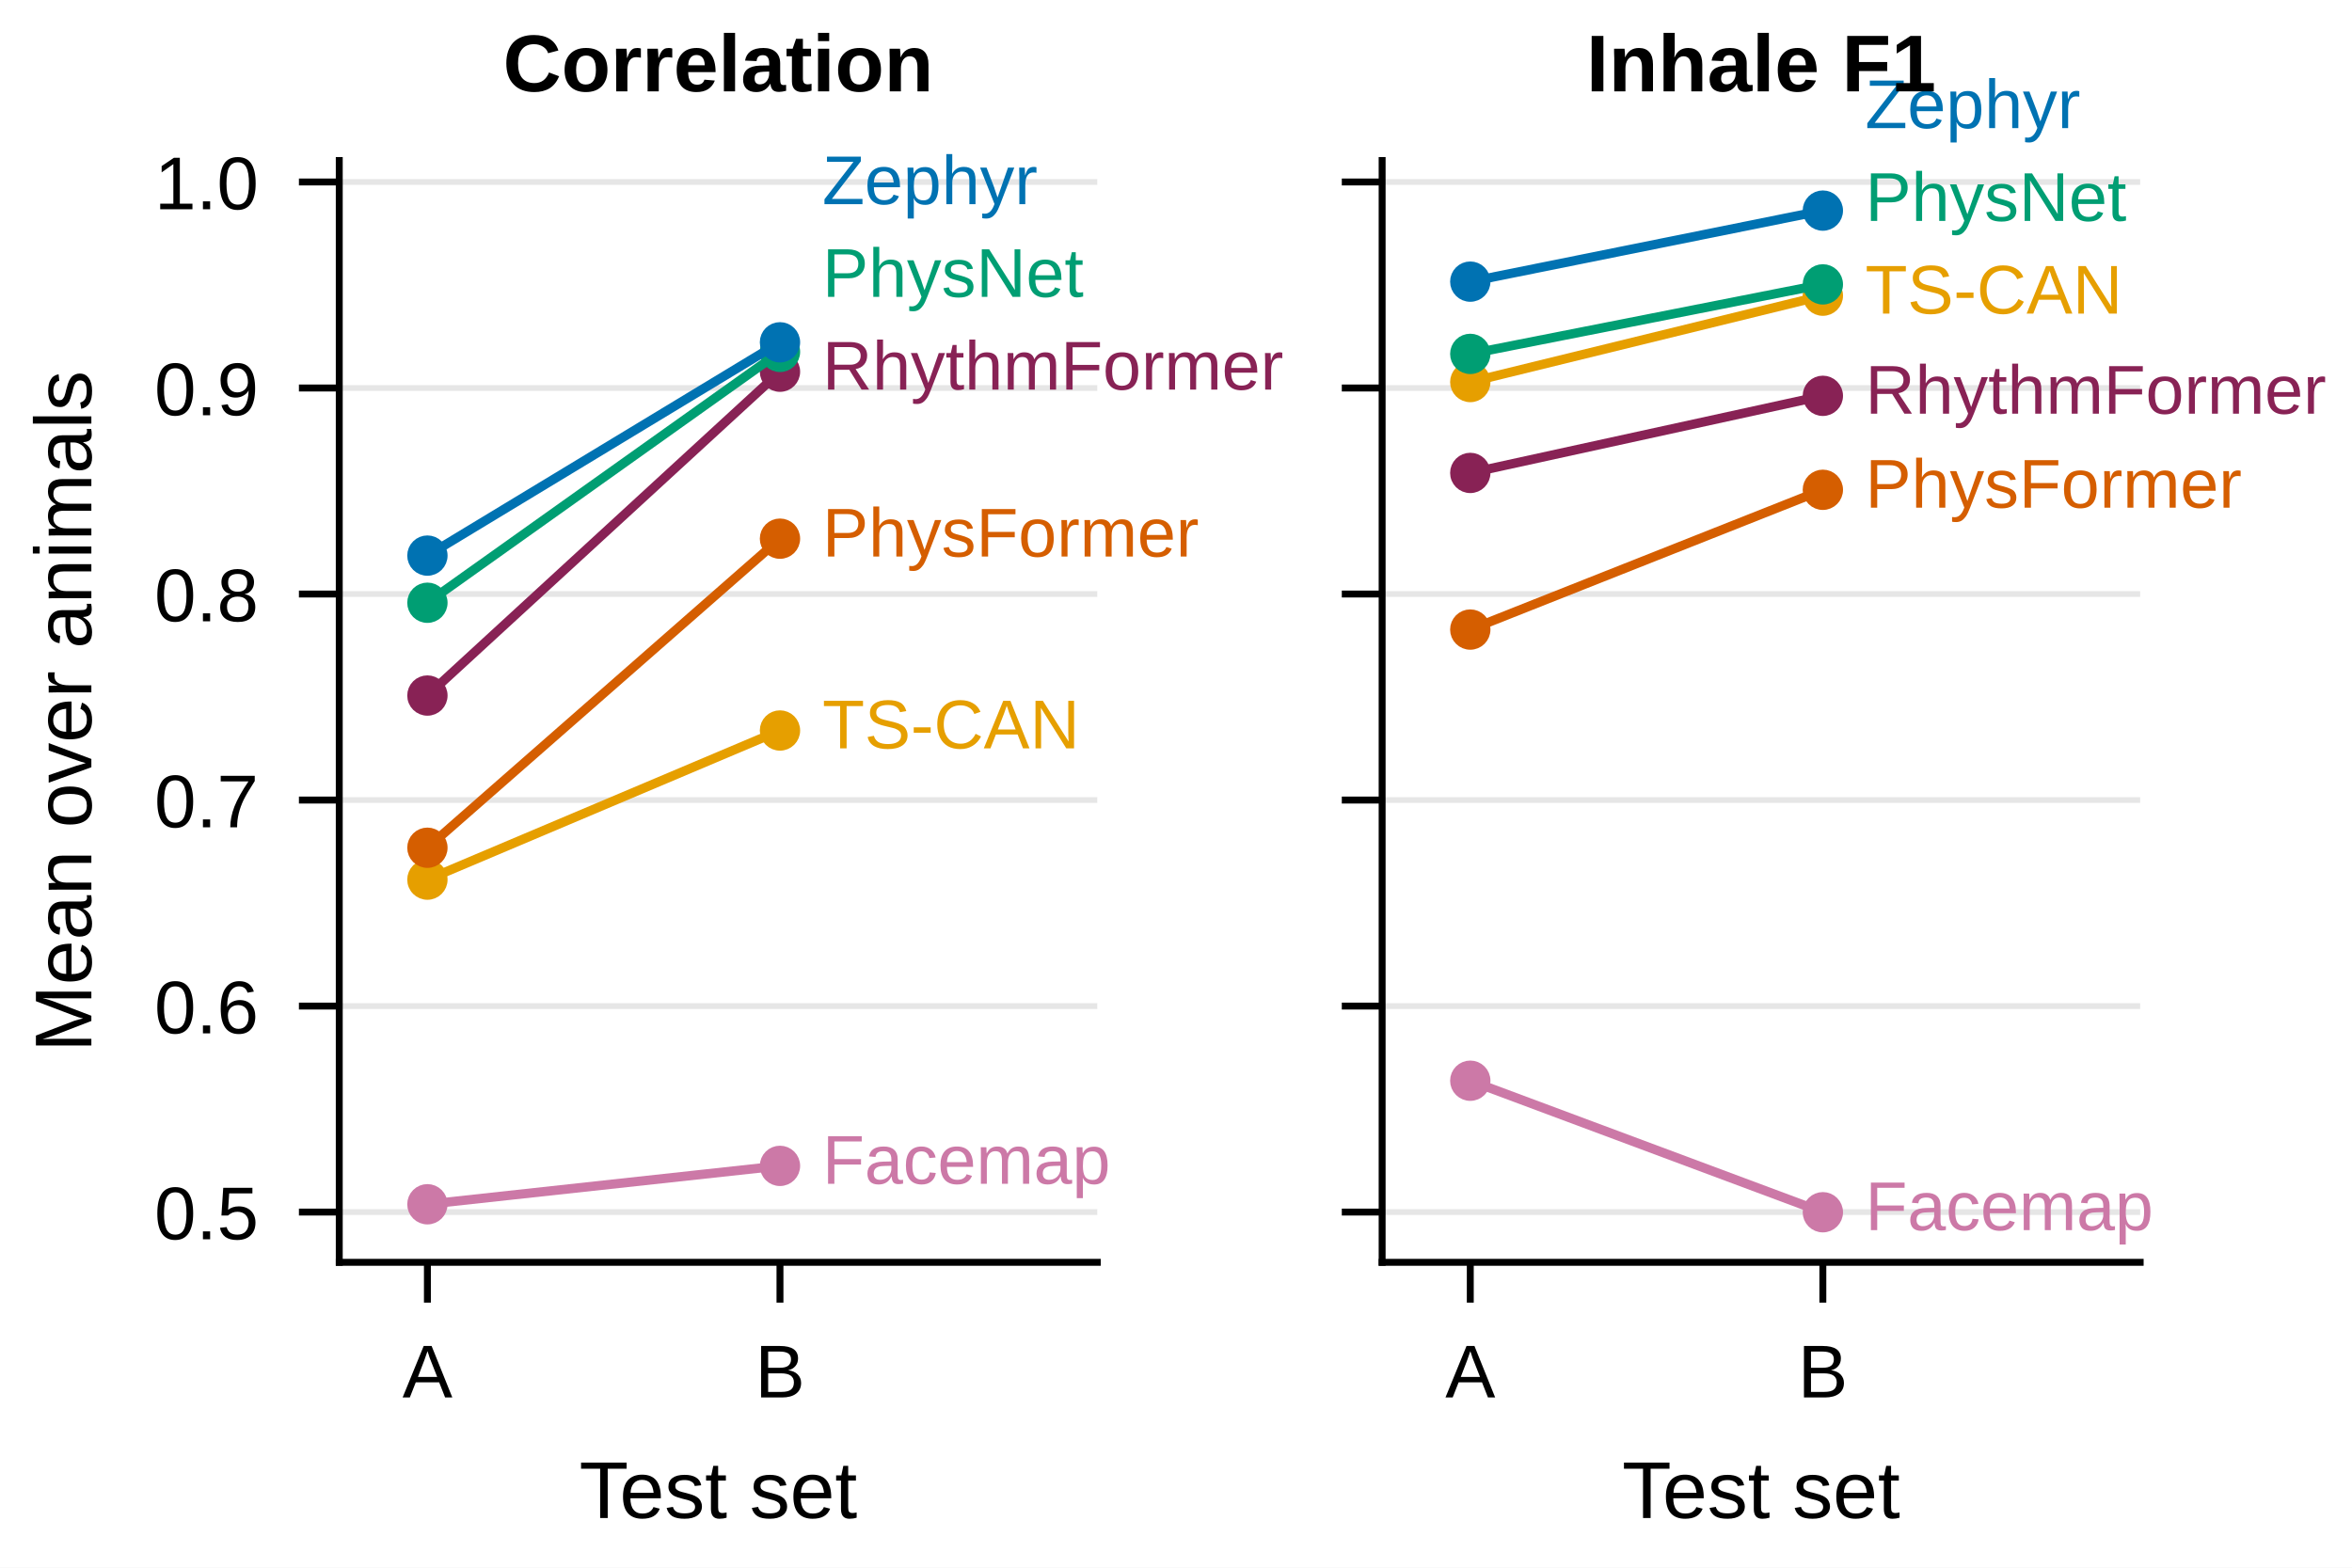
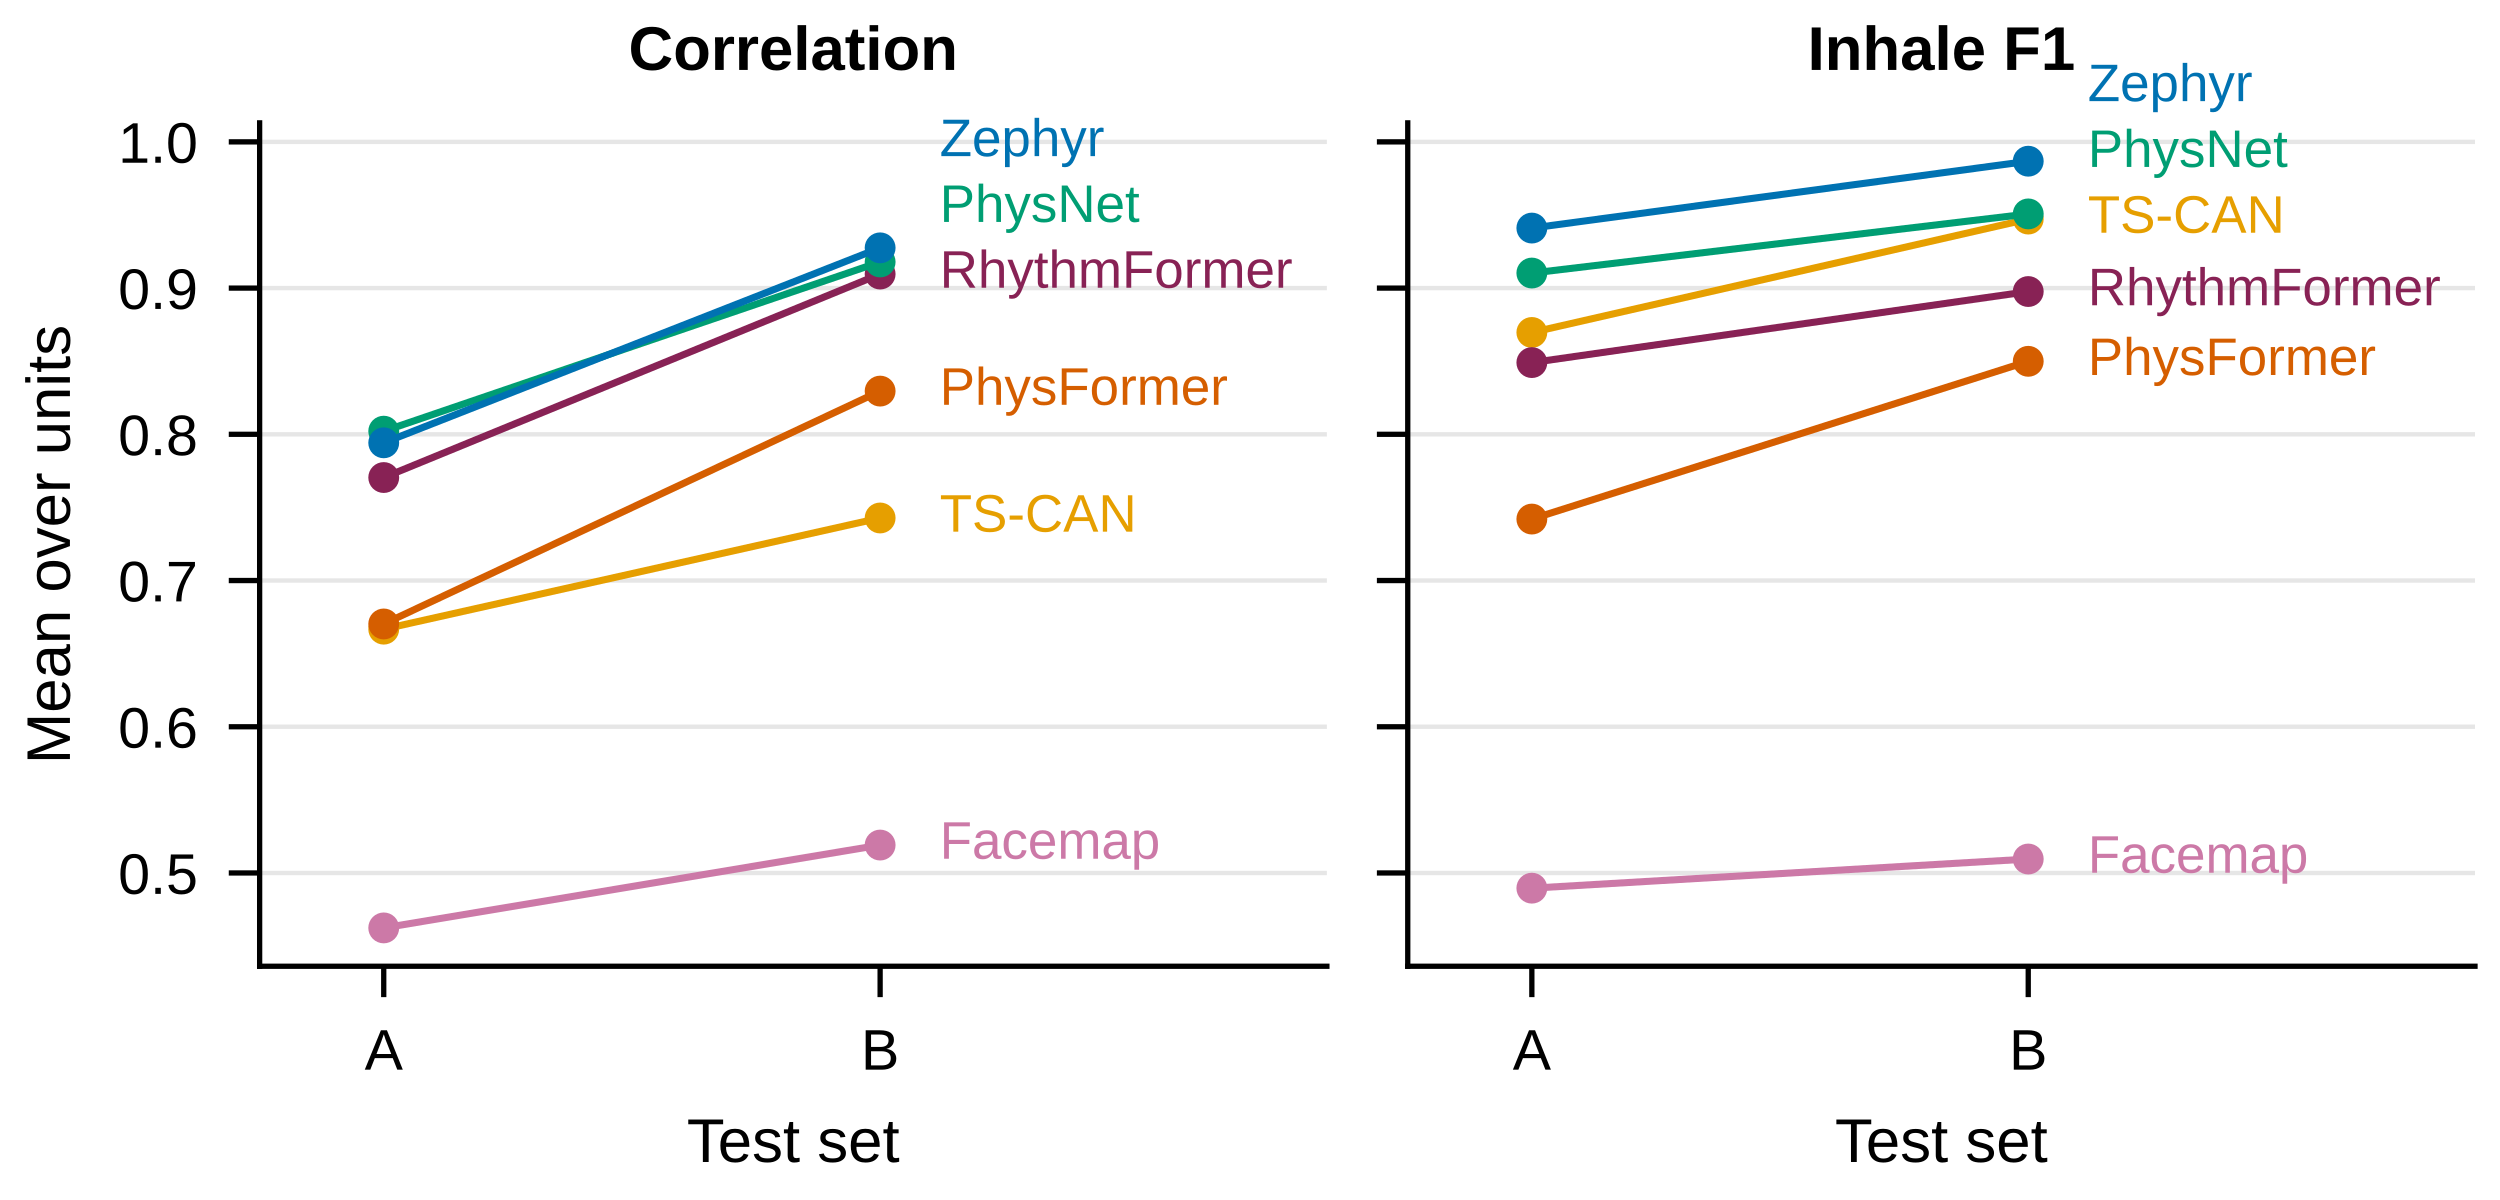
- <svg xmlns="http://www.w3.org/2000/svg" xmlns:xlink="http://www.w3.org/1999/xlink" width="204.094pt" height="136.063pt" viewBox="0 0 204.094 136.063" version="1.1">
+ <svg xmlns="http://www.w3.org/2000/svg" xmlns:xlink="http://www.w3.org/1999/xlink" width="283.465pt" height="136.063pt" viewBox="0 0 283.465 136.063" version="1.1">
  <defs>
    <style type="text/css">*{stroke-linejoin: round; stroke-linecap: butt}</style>
  </defs>
  <g id="figure_1">
    <g id="patch_1">
-       <path d="M 0 136.063  L 204.094 136.063  L 204.094 0  L 0 0  z " style="fill: #ffffff" />
+       <path d="M 0 136.063  L 283.465 136.063  L 283.465 0  L 0 0  z " style="fill: #ffffff" />
    </g>
    <g id="axes_1">
      <g id="patch_2">
-         <path d="M 29.439 109.559  L 95.217 109.559  L 95.217 13.931  L 29.439 13.931  z " style="fill: #ffffff" />
+         <path d="M 29.439 109.559  L 150.45 109.559  L 150.45 13.931  L 29.439 13.931  z " style="fill: #ffffff" />
      </g>
      <g id="matplotlib.axis_1">
        <g id="xtick_1">
          <g id="line2d_1">
            <defs>
-               <path id="mfde622e0fb" d="M 0 0  L 0 3.5  " style="stroke: #000000; stroke-width: 0.6" />
+               <path id="m7756d9b115" d="M 0 0  L 0 3.5  " style="stroke: #000000; stroke-width: 0.6" />
            </defs>
            <g>
-               <use xlink:href="#mfde622e0fb" x="37.088" y="109.559" style="stroke: #000000; stroke-width: 0.6" />
+               <use xlink:href="#m7756d9b115" x="43.51" y="109.559" style="stroke: #000000; stroke-width: 0.6" />
            </g>
          </g>
          <g id="text_1">
-             <text style="font-size: 6.5px; font-family: 'Arial', 'Helvetica', 'DejaVu Sans', sans-serif; text-anchor: middle" x="37.088" y="121.291" transform="rotate(-0 37.08762 121.2911)">A</text>
+             <text style="font-size: 6.5px; font-family: 'Arial', 'Helvetica', 'DejaVu Sans', sans-serif; text-anchor: middle" x="43.51" y="121.291" transform="rotate(-0 43.51001 121.2911)">A</text>
          </g>
        </g>
        <g id="xtick_2">
          <g id="line2d_2">
            <g>
-               <use xlink:href="#mfde622e0fb" x="67.682" y="109.559" style="stroke: #000000; stroke-width: 0.6" />
+               <use xlink:href="#m7756d9b115" x="99.794" y="109.559" style="stroke: #000000; stroke-width: 0.6" />
            </g>
          </g>
          <g id="text_2">
-             <text style="font-size: 6.5px; font-family: 'Arial', 'Helvetica', 'DejaVu Sans', sans-serif; text-anchor: middle" x="67.682" y="121.291" transform="rotate(-0 67.68217 121.2911)">B</text>
+             <text style="font-size: 6.5px; font-family: 'Arial', 'Helvetica', 'DejaVu Sans', sans-serif; text-anchor: middle" x="99.794" y="121.291" transform="rotate(-0 99.79411 121.2911)">B</text>
          </g>
        </g>
        <g id="text_3">
-           <text style="font-size: 7px; font-family: 'Arial', 'Helvetica', 'DejaVu Sans', sans-serif; text-anchor: middle" x="62.328" y="131.755" transform="rotate(-0 62.32812 131.7552)">Test set</text>
+           <text style="font-size: 7px; font-family: 'Arial', 'Helvetica', 'DejaVu Sans', sans-serif; text-anchor: middle" x="89.944" y="131.755" transform="rotate(-0 89.94439 131.7552)">Test set</text>
        </g>
      </g>
      <g id="matplotlib.axis_2">
        <g id="ytick_1">
          <g id="line2d_3">
-             <path d="M 29.439 105.2  L 95.217 105.2  " clip-path="url(#pd9b91c6647)" style="fill: none; stroke: #e6e6e6; stroke-width: 0.5; stroke-linecap: square" />
+             <path d="M 29.439 98.983  L 150.45 98.983  " clip-path="url(#p67e62e0049)" style="fill: none; stroke: #e6e6e6; stroke-width: 0.5; stroke-linecap: square" />
          </g>
          <g id="line2d_4">
            <defs>
-               <path id="m439d744639" d="M 0 0  L -3.5 0  " style="stroke: #000000; stroke-width: 0.6" />
+               <path id="m439b13a003" d="M 0 0  L -3.5 0  " style="stroke: #000000; stroke-width: 0.6" />
            </defs>
            <g>
-               <use xlink:href="#m439d744639" x="29.439" y="105.2" style="stroke: #000000; stroke-width: 0.6" />
+               <use xlink:href="#m439b13a003" x="29.439" y="98.983" style="stroke: #000000; stroke-width: 0.6" />
            </g>
          </g>
          <g id="text_4">
-             <text style="font-size: 6.5px; font-family: 'Arial', 'Helvetica', 'DejaVu Sans', sans-serif; text-anchor: end" x="22.439" y="107.566" transform="rotate(-0 22.43898 107.5664)">0.5</text>
+             <text style="font-size: 6.5px; font-family: 'Arial', 'Helvetica', 'DejaVu Sans', sans-serif; text-anchor: end" x="22.439" y="101.349" transform="rotate(-0 22.43898 101.3494)">0.5</text>
          </g>
        </g>
        <g id="ytick_2">
          <g id="line2d_5">
-             <path d="M 29.439 87.319  L 95.217 87.319  " clip-path="url(#pd9b91c6647)" style="fill: none; stroke: #e6e6e6; stroke-width: 0.5; stroke-linecap: square" />
+             <path d="M 29.439 82.404  L 150.45 82.404  " clip-path="url(#p67e62e0049)" style="fill: none; stroke: #e6e6e6; stroke-width: 0.5; stroke-linecap: square" />
          </g>
          <g id="line2d_6">
            <g>
-               <use xlink:href="#m439d744639" x="29.439" y="87.319" style="stroke: #000000; stroke-width: 0.6" />
+               <use xlink:href="#m439b13a003" x="29.439" y="82.404" style="stroke: #000000; stroke-width: 0.6" />
            </g>
          </g>
          <g id="text_5">
-             <text style="font-size: 6.5px; font-family: 'Arial', 'Helvetica', 'DejaVu Sans', sans-serif; text-anchor: end" x="22.439" y="89.685" transform="rotate(-0 22.43898 89.68523)">0.6</text>
+             <text style="font-size: 6.5px; font-family: 'Arial', 'Helvetica', 'DejaVu Sans', sans-serif; text-anchor: end" x="22.439" y="84.77" transform="rotate(-0 22.43898 84.77005)">0.6</text>
          </g>
        </g>
        <g id="ytick_3">
          <g id="line2d_7">
-             <path d="M 29.439 69.438  L 95.217 69.438  " clip-path="url(#pd9b91c6647)" style="fill: none; stroke: #e6e6e6; stroke-width: 0.5; stroke-linecap: square" />
+             <path d="M 29.439 65.825  L 150.45 65.825  " clip-path="url(#p67e62e0049)" style="fill: none; stroke: #e6e6e6; stroke-width: 0.5; stroke-linecap: square" />
          </g>
          <g id="line2d_8">
            <g>
-               <use xlink:href="#m439d744639" x="29.439" y="69.438" style="stroke: #000000; stroke-width: 0.6" />
+               <use xlink:href="#m439b13a003" x="29.439" y="65.825" style="stroke: #000000; stroke-width: 0.6" />
            </g>
          </g>
          <g id="text_6">
-             <text style="font-size: 6.5px; font-family: 'Arial', 'Helvetica', 'DejaVu Sans', sans-serif; text-anchor: end" x="22.439" y="71.804" transform="rotate(-0 22.43898 71.80405)">0.7</text>
+             <text style="font-size: 6.5px; font-family: 'Arial', 'Helvetica', 'DejaVu Sans', sans-serif; text-anchor: end" x="22.439" y="68.191" transform="rotate(-0 22.43898 68.19068)">0.7</text>
          </g>
        </g>
        <g id="ytick_4">
          <g id="line2d_9">
-             <path d="M 29.439 51.557  L 95.217 51.557  " clip-path="url(#pd9b91c6647)" style="fill: none; stroke: #e6e6e6; stroke-width: 0.5; stroke-linecap: square" />
+             <path d="M 29.439 49.245  L 150.45 49.245  " clip-path="url(#p67e62e0049)" style="fill: none; stroke: #e6e6e6; stroke-width: 0.5; stroke-linecap: square" />
          </g>
          <g id="line2d_10">
            <g>
-               <use xlink:href="#m439d744639" x="29.439" y="51.557" style="stroke: #000000; stroke-width: 0.6" />
+               <use xlink:href="#m439b13a003" x="29.439" y="49.245" style="stroke: #000000; stroke-width: 0.6" />
            </g>
          </g>
          <g id="text_7">
-             <text style="font-size: 6.5px; font-family: 'Arial', 'Helvetica', 'DejaVu Sans', sans-serif; text-anchor: end" x="22.439" y="53.923" transform="rotate(-0 22.43898 53.92288)">0.8</text>
+             <text style="font-size: 6.5px; font-family: 'Arial', 'Helvetica', 'DejaVu Sans', sans-serif; text-anchor: end" x="22.439" y="51.611" transform="rotate(-0 22.43898 51.61131)">0.8</text>
          </g>
        </g>
        <g id="ytick_5">
          <g id="line2d_11">
-             <path d="M 29.439 33.676  L 95.217 33.676  " clip-path="url(#pd9b91c6647)" style="fill: none; stroke: #e6e6e6; stroke-width: 0.5; stroke-linecap: square" />
+             <path d="M 29.439 32.666  L 150.45 32.666  " clip-path="url(#p67e62e0049)" style="fill: none; stroke: #e6e6e6; stroke-width: 0.5; stroke-linecap: square" />
          </g>
          <g id="line2d_12">
            <g>
-               <use xlink:href="#m439d744639" x="29.439" y="33.676" style="stroke: #000000; stroke-width: 0.6" />
+               <use xlink:href="#m439b13a003" x="29.439" y="32.666" style="stroke: #000000; stroke-width: 0.6" />
            </g>
          </g>
          <g id="text_8">
-             <text style="font-size: 6.5px; font-family: 'Arial', 'Helvetica', 'DejaVu Sans', sans-serif; text-anchor: end" x="22.439" y="36.042" transform="rotate(-0 22.43898 36.0417)">0.9</text>
+             <text style="font-size: 6.5px; font-family: 'Arial', 'Helvetica', 'DejaVu Sans', sans-serif; text-anchor: end" x="22.439" y="35.032" transform="rotate(-0 22.43898 35.03193)">0.9</text>
          </g>
        </g>
        <g id="ytick_6">
          <g id="line2d_13">
-             <path d="M 29.439 15.794  L 95.217 15.794  " clip-path="url(#pd9b91c6647)" style="fill: none; stroke: #e6e6e6; stroke-width: 0.5; stroke-linecap: square" />
+             <path d="M 29.439 16.086  L 150.45 16.086  " clip-path="url(#p67e62e0049)" style="fill: none; stroke: #e6e6e6; stroke-width: 0.5; stroke-linecap: square" />
          </g>
          <g id="line2d_14">
            <g>
-               <use xlink:href="#m439d744639" x="29.439" y="15.794" style="stroke: #000000; stroke-width: 0.6" />
+               <use xlink:href="#m439b13a003" x="29.439" y="16.086" style="stroke: #000000; stroke-width: 0.6" />
            </g>
          </g>
          <g id="text_9">
-             <text style="font-size: 6.5px; font-family: 'Arial', 'Helvetica', 'DejaVu Sans', sans-serif; text-anchor: end" x="22.439" y="18.161" transform="rotate(-0 22.43898 18.16052)">1.0</text>
+             <text style="font-size: 6.5px; font-family: 'Arial', 'Helvetica', 'DejaVu Sans', sans-serif; text-anchor: end" x="22.439" y="18.453" transform="rotate(-0 22.43898 18.45256)">1.0</text>
          </g>
        </g>
        <g id="text_10">
-           <text style="font-size: 7px; font-family: 'Arial', 'Helvetica', 'DejaVu Sans', sans-serif; text-anchor: middle" x="7.931" y="61.745" transform="rotate(-90 7.930837 61.74488)">Mean over animals</text>
+           <text style="font-size: 7px; font-family: 'Arial', 'Helvetica', 'DejaVu Sans', sans-serif; text-anchor: middle" x="7.931" y="61.745" transform="rotate(-90 7.930837 61.74488)">Mean over units</text>
        </g>
      </g>
      <g id="line2d_15">
-         <path d="M 37.088 104.52  L 67.682 101.188  " clip-path="url(#pd9b91c6647)" style="fill: none; stroke: #cc79a7; stroke-width: 0.8; stroke-linecap: square" />
-         <defs>
-           <path id="m48238484f5" d="M 0 1.25  C 0.332 1.25 0.649 1.118 0.884 0.884  C 1.118 0.649 1.25 0.332 1.25 0  C 1.25 -0.332 1.118 -0.649 0.884 -0.884  C 0.649 -1.118 0.332 -1.25 0 -1.25  C -0.332 -1.25 -0.649 -1.118 -0.884 -0.884  C -1.118 -0.649 -1.25 -0.332 -1.25 0  C -1.25 0.332 -1.118 0.649 -0.884 0.884  C -0.649 1.118 -0.332 1.25 0 1.25  z " style="stroke: #cc79a7" />
-         </defs>
-         <g clip-path="url(#pd9b91c6647)">
-           <use xlink:href="#m48238484f5" x="37.088" y="104.52" style="fill: #cc79a7; stroke: #cc79a7" />
-           <use xlink:href="#m48238484f5" x="67.682" y="101.188" style="fill: #cc79a7; stroke: #cc79a7" />
+         <path d="M 43.51 105.212  L 99.794 95.818  " clip-path="url(#p67e62e0049)" style="fill: none; stroke: #cc79a7; stroke-width: 0.8; stroke-linecap: square" />
+         <defs>
+           <path id="mbb73638d54" d="M 0 1.25  C 0.332 1.25 0.649 1.118 0.884 0.884  C 1.118 0.649 1.25 0.332 1.25 0  C 1.25 -0.332 1.118 -0.649 0.884 -0.884  C 0.649 -1.118 0.332 -1.25 0 -1.25  C -0.332 -1.25 -0.649 -1.118 -0.884 -0.884  C -1.118 -0.649 -1.25 -0.332 -1.25 0  C -1.25 0.332 -1.118 0.649 -0.884 0.884  C -0.649 1.118 -0.332 1.25 0 1.25  z " style="stroke: #cc79a7" />
+         </defs>
+         <g clip-path="url(#p67e62e0049)">
+           <use xlink:href="#mbb73638d54" x="43.51" y="105.212" style="fill: #cc79a7; stroke: #cc79a7" />
+           <use xlink:href="#mbb73638d54" x="99.794" y="95.818" style="fill: #cc79a7; stroke: #cc79a7" />
        </g>
      </g>
      <g id="line2d_16">
-         <path d="M 37.088 76.345  L 67.682 63.401  " clip-path="url(#pd9b91c6647)" style="fill: none; stroke: #e69f00; stroke-width: 0.8; stroke-linecap: square" />
-         <defs>
-           <path id="m1f32f44bbe" d="M 0 1.25  C 0.332 1.25 0.649 1.118 0.884 0.884  C 1.118 0.649 1.25 0.332 1.25 0  C 1.25 -0.332 1.118 -0.649 0.884 -0.884  C 0.649 -1.118 0.332 -1.25 0 -1.25  C -0.332 -1.25 -0.649 -1.118 -0.884 -0.884  C -1.118 -0.649 -1.25 -0.332 -1.25 0  C -1.25 0.332 -1.118 0.649 -0.884 0.884  C -0.649 1.118 -0.332 1.25 0 1.25  z " style="stroke: #e69f00" />
-         </defs>
-         <g clip-path="url(#pd9b91c6647)">
-           <use xlink:href="#m1f32f44bbe" x="37.088" y="76.345" style="fill: #e69f00; stroke: #e69f00" />
-           <use xlink:href="#m1f32f44bbe" x="67.682" y="63.401" style="fill: #e69f00; stroke: #e69f00" />
+         <path d="M 43.51 71.338  L 99.794 58.732  " clip-path="url(#p67e62e0049)" style="fill: none; stroke: #e69f00; stroke-width: 0.8; stroke-linecap: square" />
+         <defs>
+           <path id="m28e67f4b08" d="M 0 1.25  C 0.332 1.25 0.649 1.118 0.884 0.884  C 1.118 0.649 1.25 0.332 1.25 0  C 1.25 -0.332 1.118 -0.649 0.884 -0.884  C 0.649 -1.118 0.332 -1.25 0 -1.25  C -0.332 -1.25 -0.649 -1.118 -0.884 -0.884  C -1.118 -0.649 -1.25 -0.332 -1.25 0  C -1.25 0.332 -1.118 0.649 -0.884 0.884  C -0.649 1.118 -0.332 1.25 0 1.25  z " style="stroke: #e69f00" />
+         </defs>
+         <g clip-path="url(#p67e62e0049)">
+           <use xlink:href="#m28e67f4b08" x="43.51" y="71.338" style="fill: #e69f00; stroke: #e69f00" />
+           <use xlink:href="#m28e67f4b08" x="99.794" y="58.732" style="fill: #e69f00; stroke: #e69f00" />
        </g>
      </g>
      <g id="line2d_17">
-         <path d="M 37.088 60.367  L 67.682 32.26  " clip-path="url(#pd9b91c6647)" style="fill: none; stroke: #882255; stroke-width: 0.8; stroke-linecap: square" />
-         <defs>
-           <path id="md8ddf52d67" d="M 0 1.25  C 0.332 1.25 0.649 1.118 0.884 0.884  C 1.118 0.649 1.25 0.332 1.25 0  C 1.25 -0.332 1.118 -0.649 0.884 -0.884  C 0.649 -1.118 0.332 -1.25 0 -1.25  C -0.332 -1.25 -0.649 -1.118 -0.884 -0.884  C -1.118 -0.649 -1.25 -0.332 -1.25 0  C -1.25 0.332 -1.118 0.649 -0.884 0.884  C -0.649 1.118 -0.332 1.25 0 1.25  z " style="stroke: #882255" />
-         </defs>
-         <g clip-path="url(#pd9b91c6647)">
-           <use xlink:href="#md8ddf52d67" x="37.088" y="60.367" style="fill: #882255; stroke: #882255" />
-           <use xlink:href="#md8ddf52d67" x="67.682" y="32.26" style="fill: #882255; stroke: #882255" />
+         <path d="M 43.51 54.146  L 99.794 31.074  " clip-path="url(#p67e62e0049)" style="fill: none; stroke: #882255; stroke-width: 0.8; stroke-linecap: square" />
+         <defs>
+           <path id="m8afc97182e" d="M 0 1.25  C 0.332 1.25 0.649 1.118 0.884 0.884  C 1.118 0.649 1.25 0.332 1.25 0  C 1.25 -0.332 1.118 -0.649 0.884 -0.884  C 0.649 -1.118 0.332 -1.25 0 -1.25  C -0.332 -1.25 -0.649 -1.118 -0.884 -0.884  C -1.118 -0.649 -1.25 -0.332 -1.25 0  C -1.25 0.332 -1.118 0.649 -0.884 0.884  C -0.649 1.118 -0.332 1.25 0 1.25  z " style="stroke: #882255" />
+         </defs>
+         <g clip-path="url(#p67e62e0049)">
+           <use xlink:href="#m8afc97182e" x="43.51" y="54.146" style="fill: #882255; stroke: #882255" />
+           <use xlink:href="#m8afc97182e" x="99.794" y="31.074" style="fill: #882255; stroke: #882255" />
        </g>
      </g>
      <g id="line2d_18">
-         <path d="M 37.088 73.577  L 67.682 46.752  " clip-path="url(#pd9b91c6647)" style="fill: none; stroke: #d55e00; stroke-width: 0.8; stroke-linecap: square" />
-         <defs>
-           <path id="m906e9a9702" d="M 0 1.25  C 0.332 1.25 0.649 1.118 0.884 0.884  C 1.118 0.649 1.25 0.332 1.25 0  C 1.25 -0.332 1.118 -0.649 0.884 -0.884  C 0.649 -1.118 0.332 -1.25 0 -1.25  C -0.332 -1.25 -0.649 -1.118 -0.884 -0.884  C -1.118 -0.649 -1.25 -0.332 -1.25 0  C -1.25 0.332 -1.118 0.649 -0.884 0.884  C -0.649 1.118 -0.332 1.25 0 1.25  z " style="stroke: #d55e00" />
-         </defs>
-         <g clip-path="url(#pd9b91c6647)">
-           <use xlink:href="#m906e9a9702" x="37.088" y="73.577" style="fill: #d55e00; stroke: #d55e00" />
-           <use xlink:href="#m906e9a9702" x="67.682" y="46.752" style="fill: #d55e00; stroke: #d55e00" />
+         <path d="M 43.51 70.749  L 99.794 44.346  " clip-path="url(#p67e62e0049)" style="fill: none; stroke: #d55e00; stroke-width: 0.8; stroke-linecap: square" />
+         <defs>
+           <path id="m3ec37ef2a0" d="M 0 1.25  C 0.332 1.25 0.649 1.118 0.884 0.884  C 1.118 0.649 1.25 0.332 1.25 0  C 1.25 -0.332 1.118 -0.649 0.884 -0.884  C 0.649 -1.118 0.332 -1.25 0 -1.25  C -0.332 -1.25 -0.649 -1.118 -0.884 -0.884  C -1.118 -0.649 -1.25 -0.332 -1.25 0  C -1.25 0.332 -1.118 0.649 -0.884 0.884  C -0.649 1.118 -0.332 1.25 0 1.25  z " style="stroke: #d55e00" />
+         </defs>
+         <g clip-path="url(#p67e62e0049)">
+           <use xlink:href="#m3ec37ef2a0" x="43.51" y="70.749" style="fill: #d55e00; stroke: #d55e00" />
+           <use xlink:href="#m3ec37ef2a0" x="99.794" y="44.346" style="fill: #d55e00; stroke: #d55e00" />
        </g>
      </g>
      <g id="line2d_19">
-         <path d="M 37.088 52.313  L 67.682 30.541  " clip-path="url(#pd9b91c6647)" style="fill: none; stroke: #009e73; stroke-width: 0.8; stroke-linecap: square" />
-         <defs>
-           <path id="me81b41eccd" d="M 0 1.25  C 0.332 1.25 0.649 1.118 0.884 0.884  C 1.118 0.649 1.25 0.332 1.25 0  C 1.25 -0.332 1.118 -0.649 0.884 -0.884  C 0.649 -1.118 0.332 -1.25 0 -1.25  C -0.332 -1.25 -0.649 -1.118 -0.884 -0.884  C -1.118 -0.649 -1.25 -0.332 -1.25 0  C -1.25 0.332 -1.118 0.649 -0.884 0.884  C -0.649 1.118 -0.332 1.25 0 1.25  z " style="stroke: #009e73" />
-         </defs>
-         <g clip-path="url(#pd9b91c6647)">
-           <use xlink:href="#me81b41eccd" x="37.088" y="52.313" style="fill: #009e73; stroke: #009e73" />
-           <use xlink:href="#me81b41eccd" x="67.682" y="30.541" style="fill: #009e73; stroke: #009e73" />
+         <path d="M 43.51 48.89  L 99.794 29.702  " clip-path="url(#p67e62e0049)" style="fill: none; stroke: #009e73; stroke-width: 0.8; stroke-linecap: square" />
+         <defs>
+           <path id="m98e7a6abdf" d="M 0 1.25  C 0.332 1.25 0.649 1.118 0.884 0.884  C 1.118 0.649 1.25 0.332 1.25 0  C 1.25 -0.332 1.118 -0.649 0.884 -0.884  C 0.649 -1.118 0.332 -1.25 0 -1.25  C -0.332 -1.25 -0.649 -1.118 -0.884 -0.884  C -1.118 -0.649 -1.25 -0.332 -1.25 0  C -1.25 0.332 -1.118 0.649 -0.884 0.884  C -0.649 1.118 -0.332 1.25 0 1.25  z " style="stroke: #009e73" />
+         </defs>
+         <g clip-path="url(#p67e62e0049)">
+           <use xlink:href="#m98e7a6abdf" x="43.51" y="48.89" style="fill: #009e73; stroke: #009e73" />
+           <use xlink:href="#m98e7a6abdf" x="99.794" y="29.702" style="fill: #009e73; stroke: #009e73" />
        </g>
      </g>
      <g id="line2d_20">
-         <path d="M 37.088 48.221  L 67.682 29.709  " clip-path="url(#pd9b91c6647)" style="fill: none; stroke: #0072b2; stroke-width: 0.8; stroke-linecap: square" />
-         <defs>
-           <path id="meae2db7148" d="M 0 1.25  C 0.332 1.25 0.649 1.118 0.884 0.884  C 1.118 0.649 1.25 0.332 1.25 0  C 1.25 -0.332 1.118 -0.649 0.884 -0.884  C 0.649 -1.118 0.332 -1.25 0 -1.25  C -0.332 -1.25 -0.649 -1.118 -0.884 -0.884  C -1.118 -0.649 -1.25 -0.332 -1.25 0  C -1.25 0.332 -1.118 0.649 -0.884 0.884  C -0.649 1.118 -0.332 1.25 0 1.25  z " style="stroke: #0072b2" />
-         </defs>
-         <g clip-path="url(#pd9b91c6647)">
-           <use xlink:href="#meae2db7148" x="37.088" y="48.221" style="fill: #0072b2; stroke: #0072b2" />
-           <use xlink:href="#meae2db7148" x="67.682" y="29.709" style="fill: #0072b2; stroke: #0072b2" />
+         <path d="M 43.51 50.208  L 99.794 28.103  " clip-path="url(#p67e62e0049)" style="fill: none; stroke: #0072b2; stroke-width: 0.8; stroke-linecap: square" />
+         <defs>
+           <path id="meed3a96bca" d="M 0 1.25  C 0.332 1.25 0.649 1.118 0.884 0.884  C 1.118 0.649 1.25 0.332 1.25 0  C 1.25 -0.332 1.118 -0.649 0.884 -0.884  C 0.649 -1.118 0.332 -1.25 0 -1.25  C -0.332 -1.25 -0.649 -1.118 -0.884 -0.884  C -1.118 -0.649 -1.25 -0.332 -1.25 0  C -1.25 0.332 -1.118 0.649 -0.884 0.884  C -0.649 1.118 -0.332 1.25 0 1.25  z " style="stroke: #0072b2" />
+         </defs>
+         <g clip-path="url(#p67e62e0049)">
+           <use xlink:href="#meed3a96bca" x="43.51" y="50.208" style="fill: #0072b2; stroke: #0072b2" />
+           <use xlink:href="#meed3a96bca" x="99.794" y="28.103" style="fill: #0072b2; stroke: #0072b2" />
        </g>
      </g>
      <g id="patch_3">
        <path d="M 29.439 109.559  L 29.439 13.931  " style="fill: none; stroke: #000000; stroke-width: 0.6; stroke-linejoin: miter; stroke-linecap: square" />
      </g>
      <g id="patch_4">
-         <path d="M 29.439 109.559  L 95.217 109.559  " style="fill: none; stroke: #000000; stroke-width: 0.6; stroke-linejoin: miter; stroke-linecap: square" />
+         <path d="M 29.439 109.559  L 150.45 109.559  " style="fill: none; stroke: #000000; stroke-width: 0.6; stroke-linejoin: miter; stroke-linecap: square" />
      </g>
      <g id="text_11">
-         <text style="font-size: 6px; font-family: 'Arial', 'Helvetica', 'DejaVu Sans', sans-serif; text-anchor: start; fill: #cc79a7" x="71.354" y="102.741" transform="rotate(-0 71.35351 102.7406)">Facemap</text>
+         <text style="font-size: 6px; font-family: 'Arial', 'Helvetica', 'DejaVu Sans', sans-serif; text-anchor: start; fill: #cc79a7" x="106.548" y="97.371" transform="rotate(-0 106.5482 97.37109)">Facemap</text>
      </g>
      <g id="text_12">
-         <text style="font-size: 6px; font-family: 'Arial', 'Helvetica', 'DejaVu Sans', sans-serif; text-anchor: start; fill: #e69f00" x="71.354" y="64.954" transform="rotate(-0 71.35351 64.95353)">TS-CAN</text>
+         <text style="font-size: 6px; font-family: 'Arial', 'Helvetica', 'DejaVu Sans', sans-serif; text-anchor: start; fill: #e69f00" x="106.548" y="60.285" transform="rotate(-0 106.5482 60.28514)">TS-CAN</text>
      </g>
      <g id="text_13">
-         <text style="font-size: 6px; font-family: 'Arial', 'Helvetica', 'DejaVu Sans', sans-serif; text-anchor: start; fill: #d55e00" x="71.354" y="48.305" transform="rotate(-0 71.35351 48.30506)">PhysFormer</text>
+         <text style="font-size: 6px; font-family: 'Arial', 'Helvetica', 'DejaVu Sans', sans-serif; text-anchor: start; fill: #d55e00" x="106.548" y="45.899" transform="rotate(-0 106.5482 45.89913)">PhysFormer</text>
      </g>
      <g id="text_14">
-         <text style="font-size: 6px; font-family: 'Arial', 'Helvetica', 'DejaVu Sans', sans-serif; text-anchor: start; fill: #882255" x="71.354" y="33.812" transform="rotate(-0 71.35351 33.81246)">RhythmFormer</text>
+         <text style="font-size: 6px; font-family: 'Arial', 'Helvetica', 'DejaVu Sans', sans-serif; text-anchor: start; fill: #882255" x="106.548" y="32.627" transform="rotate(-0 106.5482 32.62698)">RhythmFormer</text>
      </g>
      <g id="text_15">
-         <text style="font-size: 6px; font-family: 'Arial', 'Helvetica', 'DejaVu Sans', sans-serif; text-anchor: start; fill: #009e73" x="71.354" y="25.766" transform="rotate(-0 71.35351 25.76593)">PhysNet</text>
+         <text style="font-size: 6px; font-family: 'Arial', 'Helvetica', 'DejaVu Sans', sans-serif; text-anchor: start; fill: #009e73" x="106.548" y="25.166" transform="rotate(-0 106.5482 25.16627)">PhysNet</text>
      </g>
      <g id="text_16">
-         <text style="font-size: 6px; font-family: 'Arial', 'Helvetica', 'DejaVu Sans', sans-serif; text-anchor: start; fill: #0072b2" x="71.354" y="17.719" transform="rotate(-0 71.35351 17.7194)">Zephyr</text>
+         <text style="font-size: 6px; font-family: 'Arial', 'Helvetica', 'DejaVu Sans', sans-serif; text-anchor: start; fill: #0072b2" x="106.548" y="17.706" transform="rotate(-0 106.5482 17.70555)">Zephyr</text>
      </g>
      <g id="text_17">
-         <text style="font-weight: 700; font-size: 7px; font-family: 'Arial', 'Helvetica', 'DejaVu Sans', sans-serif; text-anchor: middle" x="62.328" y="7.931" transform="rotate(-0 62.32812 7.930837)">Correlation</text>
+         <text style="font-weight: 700; font-size: 7px; font-family: 'Arial', 'Helvetica', 'DejaVu Sans', sans-serif; text-anchor: middle" x="89.944" y="7.931" transform="rotate(-0 89.94439 7.930837)">Correlation</text>
      </g>
    </g>
    <g id="axes_2">
      <g id="patch_5">
-         <path d="M 119.934 109.559  L 185.712 109.559  L 185.712 13.931  L 119.934 13.931  z " style="fill: #ffffff" />
+         <path d="M 159.619 109.559  L 280.63 109.559  L 280.63 13.931  L 159.619 13.931  z " style="fill: #ffffff" />
      </g>
      <g id="matplotlib.axis_3">
        <g id="xtick_3">
          <g id="line2d_21">
            <g>
-               <use xlink:href="#mfde622e0fb" x="127.583" y="109.559" style="stroke: #000000; stroke-width: 0.6" />
+               <use xlink:href="#m7756d9b115" x="173.69" y="109.559" style="stroke: #000000; stroke-width: 0.6" />
            </g>
          </g>
          <g id="text_18">
-             <text style="font-size: 6.5px; font-family: 'Arial', 'Helvetica', 'DejaVu Sans', sans-serif; text-anchor: middle" x="127.583" y="121.291" transform="rotate(-0 127.5827 121.2911)">A</text>
+             <text style="font-size: 6.5px; font-family: 'Arial', 'Helvetica', 'DejaVu Sans', sans-serif; text-anchor: middle" x="173.69" y="121.291" transform="rotate(-0 173.6901 121.2911)">A</text>
          </g>
        </g>
        <g id="xtick_4">
          <g id="line2d_22">
            <g>
-               <use xlink:href="#mfde622e0fb" x="158.177" y="109.559" style="stroke: #000000; stroke-width: 0.6" />
+               <use xlink:href="#m7756d9b115" x="229.974" y="109.559" style="stroke: #000000; stroke-width: 0.6" />
            </g>
          </g>
          <g id="text_19">
-             <text style="font-size: 6.5px; font-family: 'Arial', 'Helvetica', 'DejaVu Sans', sans-serif; text-anchor: middle" x="158.177" y="121.291" transform="rotate(-0 158.1772 121.2911)">B</text>
+             <text style="font-size: 6.5px; font-family: 'Arial', 'Helvetica', 'DejaVu Sans', sans-serif; text-anchor: middle" x="229.974" y="121.291" transform="rotate(-0 229.9742 121.2911)">B</text>
          </g>
        </g>
        <g id="text_20">
-           <text style="font-size: 7px; font-family: 'Arial', 'Helvetica', 'DejaVu Sans', sans-serif; text-anchor: middle" x="152.823" y="131.755" transform="rotate(-0 152.8232 131.7552)">Test set</text>
+           <text style="font-size: 7px; font-family: 'Arial', 'Helvetica', 'DejaVu Sans', sans-serif; text-anchor: middle" x="220.125" y="131.755" transform="rotate(-0 220.1245 131.7552)">Test set</text>
        </g>
      </g>
      <g id="matplotlib.axis_4">
        <g id="ytick_7">
          <g id="line2d_23">
-             <path d="M 119.934 105.2  L 185.712 105.2  " clip-path="url(#p0e323bb210)" style="fill: none; stroke: #e6e6e6; stroke-width: 0.5; stroke-linecap: square" />
+             <path d="M 159.619 98.983  L 280.63 98.983  " clip-path="url(#p9565c9724f)" style="fill: none; stroke: #e6e6e6; stroke-width: 0.5; stroke-linecap: square" />
          </g>
          <g id="line2d_24">
            <g>
-               <use xlink:href="#m439d744639" x="119.934" y="105.2" style="stroke: #000000; stroke-width: 0.6" />
+               <use xlink:href="#m439b13a003" x="159.619" y="98.983" style="stroke: #000000; stroke-width: 0.6" />
            </g>
          </g>
        </g>
        <g id="ytick_8">
          <g id="line2d_25">
-             <path d="M 119.934 87.319  L 185.712 87.319  " clip-path="url(#p0e323bb210)" style="fill: none; stroke: #e6e6e6; stroke-width: 0.5; stroke-linecap: square" />
+             <path d="M 159.619 82.404  L 280.63 82.404  " clip-path="url(#p9565c9724f)" style="fill: none; stroke: #e6e6e6; stroke-width: 0.5; stroke-linecap: square" />
          </g>
          <g id="line2d_26">
            <g>
-               <use xlink:href="#m439d744639" x="119.934" y="87.319" style="stroke: #000000; stroke-width: 0.6" />
+               <use xlink:href="#m439b13a003" x="159.619" y="82.404" style="stroke: #000000; stroke-width: 0.6" />
            </g>
          </g>
        </g>
        <g id="ytick_9">
          <g id="line2d_27">
-             <path d="M 119.934 69.438  L 185.712 69.438  " clip-path="url(#p0e323bb210)" style="fill: none; stroke: #e6e6e6; stroke-width: 0.5; stroke-linecap: square" />
+             <path d="M 159.619 65.825  L 280.63 65.825  " clip-path="url(#p9565c9724f)" style="fill: none; stroke: #e6e6e6; stroke-width: 0.5; stroke-linecap: square" />
          </g>
          <g id="line2d_28">
            <g>
-               <use xlink:href="#m439d744639" x="119.934" y="69.438" style="stroke: #000000; stroke-width: 0.6" />
+               <use xlink:href="#m439b13a003" x="159.619" y="65.825" style="stroke: #000000; stroke-width: 0.6" />
            </g>
          </g>
        </g>
        <g id="ytick_10">
          <g id="line2d_29">
-             <path d="M 119.934 51.557  L 185.712 51.557  " clip-path="url(#p0e323bb210)" style="fill: none; stroke: #e6e6e6; stroke-width: 0.5; stroke-linecap: square" />
+             <path d="M 159.619 49.245  L 280.63 49.245  " clip-path="url(#p9565c9724f)" style="fill: none; stroke: #e6e6e6; stroke-width: 0.5; stroke-linecap: square" />
          </g>
          <g id="line2d_30">
            <g>
-               <use xlink:href="#m439d744639" x="119.934" y="51.557" style="stroke: #000000; stroke-width: 0.6" />
+               <use xlink:href="#m439b13a003" x="159.619" y="49.245" style="stroke: #000000; stroke-width: 0.6" />
            </g>
          </g>
        </g>
        <g id="ytick_11">
          <g id="line2d_31">
-             <path d="M 119.934 33.676  L 185.712 33.676  " clip-path="url(#p0e323bb210)" style="fill: none; stroke: #e6e6e6; stroke-width: 0.5; stroke-linecap: square" />
+             <path d="M 159.619 32.666  L 280.63 32.666  " clip-path="url(#p9565c9724f)" style="fill: none; stroke: #e6e6e6; stroke-width: 0.5; stroke-linecap: square" />
          </g>
          <g id="line2d_32">
            <g>
-               <use xlink:href="#m439d744639" x="119.934" y="33.676" style="stroke: #000000; stroke-width: 0.6" />
+               <use xlink:href="#m439b13a003" x="159.619" y="32.666" style="stroke: #000000; stroke-width: 0.6" />
            </g>
          </g>
        </g>
        <g id="ytick_12">
          <g id="line2d_33">
-             <path d="M 119.934 15.794  L 185.712 15.794  " clip-path="url(#p0e323bb210)" style="fill: none; stroke: #e6e6e6; stroke-width: 0.5; stroke-linecap: square" />
+             <path d="M 159.619 16.086  L 280.63 16.086  " clip-path="url(#p9565c9724f)" style="fill: none; stroke: #e6e6e6; stroke-width: 0.5; stroke-linecap: square" />
          </g>
          <g id="line2d_34">
            <g>
-               <use xlink:href="#m439d744639" x="119.934" y="15.794" style="stroke: #000000; stroke-width: 0.6" />
+               <use xlink:href="#m439b13a003" x="159.619" y="16.086" style="stroke: #000000; stroke-width: 0.6" />
            </g>
          </g>
        </g>
      </g>
      <g id="line2d_35">
-         <path d="M 127.583 93.797  L 158.177 105.212  " clip-path="url(#p0e323bb210)" style="fill: none; stroke: #cc79a7; stroke-width: 0.8; stroke-linecap: square" />
-         <g clip-path="url(#p0e323bb210)">
-           <use xlink:href="#m48238484f5" x="127.583" y="93.797" style="fill: #cc79a7; stroke: #cc79a7" />
-           <use xlink:href="#m48238484f5" x="158.177" y="105.212" style="fill: #cc79a7; stroke: #cc79a7" />
+         <path d="M 173.69 100.705  L 229.974 97.401  " clip-path="url(#p9565c9724f)" style="fill: none; stroke: #cc79a7; stroke-width: 0.8; stroke-linecap: square" />
+         <g clip-path="url(#p9565c9724f)">
+           <use xlink:href="#mbb73638d54" x="173.69" y="100.705" style="fill: #cc79a7; stroke: #cc79a7" />
+           <use xlink:href="#mbb73638d54" x="229.974" y="97.401" style="fill: #cc79a7; stroke: #cc79a7" />
        </g>
      </g>
      <g id="line2d_36">
-         <path d="M 127.583 33.157  L 158.177 25.662  " clip-path="url(#p0e323bb210)" style="fill: none; stroke: #e69f00; stroke-width: 0.8; stroke-linecap: square" />
-         <g clip-path="url(#p0e323bb210)">
-           <use xlink:href="#m1f32f44bbe" x="127.583" y="33.157" style="fill: #e69f00; stroke: #e69f00" />
-           <use xlink:href="#m1f32f44bbe" x="158.177" y="25.662" style="fill: #e69f00; stroke: #e69f00" />
+         <path d="M 173.69 37.696  L 229.974 24.84  " clip-path="url(#p9565c9724f)" style="fill: none; stroke: #e69f00; stroke-width: 0.8; stroke-linecap: square" />
+         <g clip-path="url(#p9565c9724f)">
+           <use xlink:href="#m28e67f4b08" x="173.69" y="37.696" style="fill: #e69f00; stroke: #e69f00" />
+           <use xlink:href="#m28e67f4b08" x="229.974" y="24.84" style="fill: #e69f00; stroke: #e69f00" />
        </g>
      </g>
      <g id="line2d_37">
-         <path d="M 127.583 41.046  L 158.177 34.354  " clip-path="url(#p0e323bb210)" style="fill: none; stroke: #882255; stroke-width: 0.8; stroke-linecap: square" />
-         <g clip-path="url(#p0e323bb210)">
-           <use xlink:href="#md8ddf52d67" x="127.583" y="41.046" style="fill: #882255; stroke: #882255" />
-           <use xlink:href="#md8ddf52d67" x="158.177" y="34.354" style="fill: #882255; stroke: #882255" />
+         <path d="M 173.69 41.112  L 229.974 33.056  " clip-path="url(#p9565c9724f)" style="fill: none; stroke: #882255; stroke-width: 0.8; stroke-linecap: square" />
+         <g clip-path="url(#p9565c9724f)">
+           <use xlink:href="#m8afc97182e" x="173.69" y="41.112" style="fill: #882255; stroke: #882255" />
+           <use xlink:href="#m8afc97182e" x="229.974" y="33.056" style="fill: #882255; stroke: #882255" />
        </g>
      </g>
      <g id="line2d_38">
-         <path d="M 127.583 54.641  L 158.177 42.51  " clip-path="url(#p0e323bb210)" style="fill: none; stroke: #d55e00; stroke-width: 0.8; stroke-linecap: square" />
-         <g clip-path="url(#p0e323bb210)">
-           <use xlink:href="#m906e9a9702" x="127.583" y="54.641" style="fill: #d55e00; stroke: #d55e00" />
-           <use xlink:href="#m906e9a9702" x="158.177" y="42.51" style="fill: #d55e00; stroke: #d55e00" />
+         <path d="M 173.69 58.855  L 229.974 40.968  " clip-path="url(#p9565c9724f)" style="fill: none; stroke: #d55e00; stroke-width: 0.8; stroke-linecap: square" />
+         <g clip-path="url(#p9565c9724f)">
+           <use xlink:href="#m3ec37ef2a0" x="173.69" y="58.855" style="fill: #d55e00; stroke: #d55e00" />
+           <use xlink:href="#m3ec37ef2a0" x="229.974" y="40.968" style="fill: #d55e00; stroke: #d55e00" />
        </g>
      </g>
      <g id="line2d_39">
-         <path d="M 127.583 30.714  L 158.177 24.681  " clip-path="url(#p0e323bb210)" style="fill: none; stroke: #009e73; stroke-width: 0.8; stroke-linecap: square" />
-         <g clip-path="url(#p0e323bb210)">
-           <use xlink:href="#me81b41eccd" x="127.583" y="30.714" style="fill: #009e73; stroke: #009e73" />
-           <use xlink:href="#me81b41eccd" x="158.177" y="24.681" style="fill: #009e73; stroke: #009e73" />
+         <path d="M 173.69 30.96  L 229.974 24.255  " clip-path="url(#p9565c9724f)" style="fill: none; stroke: #009e73; stroke-width: 0.8; stroke-linecap: square" />
+         <g clip-path="url(#p9565c9724f)">
+           <use xlink:href="#m98e7a6abdf" x="173.69" y="30.96" style="fill: #009e73; stroke: #009e73" />
+           <use xlink:href="#m98e7a6abdf" x="229.974" y="24.255" style="fill: #009e73; stroke: #009e73" />
        </g>
      </g>
      <g id="line2d_40">
-         <path d="M 127.583 24.443  L 158.177 18.278  " clip-path="url(#p0e323bb210)" style="fill: none; stroke: #0072b2; stroke-width: 0.8; stroke-linecap: square" />
-         <g clip-path="url(#p0e323bb210)">
-           <use xlink:href="#meae2db7148" x="127.583" y="24.443" style="fill: #0072b2; stroke: #0072b2" />
-           <use xlink:href="#meae2db7148" x="158.177" y="18.278" style="fill: #0072b2; stroke: #0072b2" />
+         <path d="M 173.69 25.86  L 229.974 18.278  " clip-path="url(#p9565c9724f)" style="fill: none; stroke: #0072b2; stroke-width: 0.8; stroke-linecap: square" />
+         <g clip-path="url(#p9565c9724f)">
+           <use xlink:href="#meed3a96bca" x="173.69" y="25.86" style="fill: #0072b2; stroke: #0072b2" />
+           <use xlink:href="#meed3a96bca" x="229.974" y="18.278" style="fill: #0072b2; stroke: #0072b2" />
        </g>
      </g>
      <g id="patch_6">
-         <path d="M 119.934 109.559  L 119.934 13.931  " style="fill: none; stroke: #000000; stroke-width: 0.6; stroke-linejoin: miter; stroke-linecap: square" />
+         <path d="M 159.619 109.559  L 159.619 13.931  " style="fill: none; stroke: #000000; stroke-width: 0.6; stroke-linejoin: miter; stroke-linecap: square" />
      </g>
      <g id="patch_7">
-         <path d="M 119.934 109.559  L 185.712 109.559  " style="fill: none; stroke: #000000; stroke-width: 0.6; stroke-linejoin: miter; stroke-linecap: square" />
+         <path d="M 159.619 109.559  L 280.63 109.559  " style="fill: none; stroke: #000000; stroke-width: 0.6; stroke-linejoin: miter; stroke-linecap: square" />
      </g>
      <g id="text_21">
-         <text style="font-size: 6px; font-family: 'Arial', 'Helvetica', 'DejaVu Sans', sans-serif; text-anchor: start; fill: #cc79a7" x="161.849" y="106.765" transform="rotate(-0 161.8486 106.7649)">Facemap</text>
+         <text style="font-size: 6px; font-family: 'Arial', 'Helvetica', 'DejaVu Sans', sans-serif; text-anchor: start; fill: #cc79a7" x="236.728" y="98.954" transform="rotate(-0 236.7283 98.9538)">Facemap</text>
      </g>
      <g id="text_22">
-         <text style="font-size: 6px; font-family: 'Arial', 'Helvetica', 'DejaVu Sans', sans-serif; text-anchor: start; fill: #d55e00" x="161.849" y="44.063" transform="rotate(-0 161.8486 44.06273)">PhysFormer</text>
+         <text style="font-size: 6px; font-family: 'Arial', 'Helvetica', 'DejaVu Sans', sans-serif; text-anchor: start; fill: #d55e00" x="236.728" y="42.521" transform="rotate(-0 236.7283 42.52092)">PhysFormer</text>
      </g>
      <g id="text_23">
-         <text style="font-size: 6px; font-family: 'Arial', 'Helvetica', 'DejaVu Sans', sans-serif; text-anchor: start; fill: #882255" x="161.849" y="35.906" transform="rotate(-0 161.8486 35.90635)">RhythmFormer</text>
+         <text style="font-size: 6px; font-family: 'Arial', 'Helvetica', 'DejaVu Sans', sans-serif; text-anchor: start; fill: #882255" x="236.728" y="34.609" transform="rotate(-0 236.7283 34.60895)">RhythmFormer</text>
      </g>
      <g id="text_24">
-         <text style="font-size: 6px; font-family: 'Arial', 'Helvetica', 'DejaVu Sans', sans-serif; text-anchor: start; fill: #e69f00" x="161.849" y="27.215" transform="rotate(-0 161.8486 27.21461)">TS-CAN</text>
+         <text style="font-size: 6px; font-family: 'Arial', 'Helvetica', 'DejaVu Sans', sans-serif; text-anchor: start; fill: #e69f00" x="236.728" y="26.393" transform="rotate(-0 236.7283 26.393)">TS-CAN</text>
      </g>
      <g id="text_25">
-         <text style="font-size: 6px; font-family: 'Arial', 'Helvetica', 'DejaVu Sans', sans-serif; text-anchor: start; fill: #009e73" x="161.849" y="19.168" transform="rotate(-0 161.8486 19.16803)">PhysNet</text>
+         <text style="font-size: 6px; font-family: 'Arial', 'Helvetica', 'DejaVu Sans', sans-serif; text-anchor: start; fill: #009e73" x="236.728" y="18.932" transform="rotate(-0 236.7283 18.93223)">PhysNet</text>
      </g>
      <g id="text_26">
-         <text style="font-size: 6px; font-family: 'Arial', 'Helvetica', 'DejaVu Sans', sans-serif; text-anchor: start; fill: #0072b2" x="161.849" y="11.121" transform="rotate(-0 161.8486 11.1215)">Zephyr</text>
+         <text style="font-size: 6px; font-family: 'Arial', 'Helvetica', 'DejaVu Sans', sans-serif; text-anchor: start; fill: #0072b2" x="236.728" y="11.472" transform="rotate(-0 236.7283 11.47151)">Zephyr</text>
      </g>
      <g id="text_27">
-         <text style="font-weight: 700; font-size: 7px; font-family: 'Arial', 'Helvetica', 'DejaVu Sans', sans-serif; text-anchor: middle" x="152.823" y="7.931" transform="rotate(-0 152.8232 7.930837)">Inhale F1</text>
+         <text style="font-weight: 700; font-size: 7px; font-family: 'Arial', 'Helvetica', 'DejaVu Sans', sans-serif; text-anchor: middle" x="220.125" y="7.931" transform="rotate(-0 220.1245 7.930837)">Inhale F1</text>
      </g>
    </g>
  </g>
  <defs>
-     <clipPath id="pd9b91c6647">
-       <rect x="29.439" y="13.931" width="65.778" height="95.628" />
+     <clipPath id="p67e62e0049">
+       <rect x="29.439" y="13.931" width="121.011" height="95.628" />
    </clipPath>
-     <clipPath id="p0e323bb210">
-       <rect x="119.934" y="13.931" width="65.778" height="95.628" />
+     <clipPath id="p9565c9724f">
+       <rect x="159.619" y="13.931" width="121.011" height="95.628" />
    </clipPath>
  </defs>
</svg>
